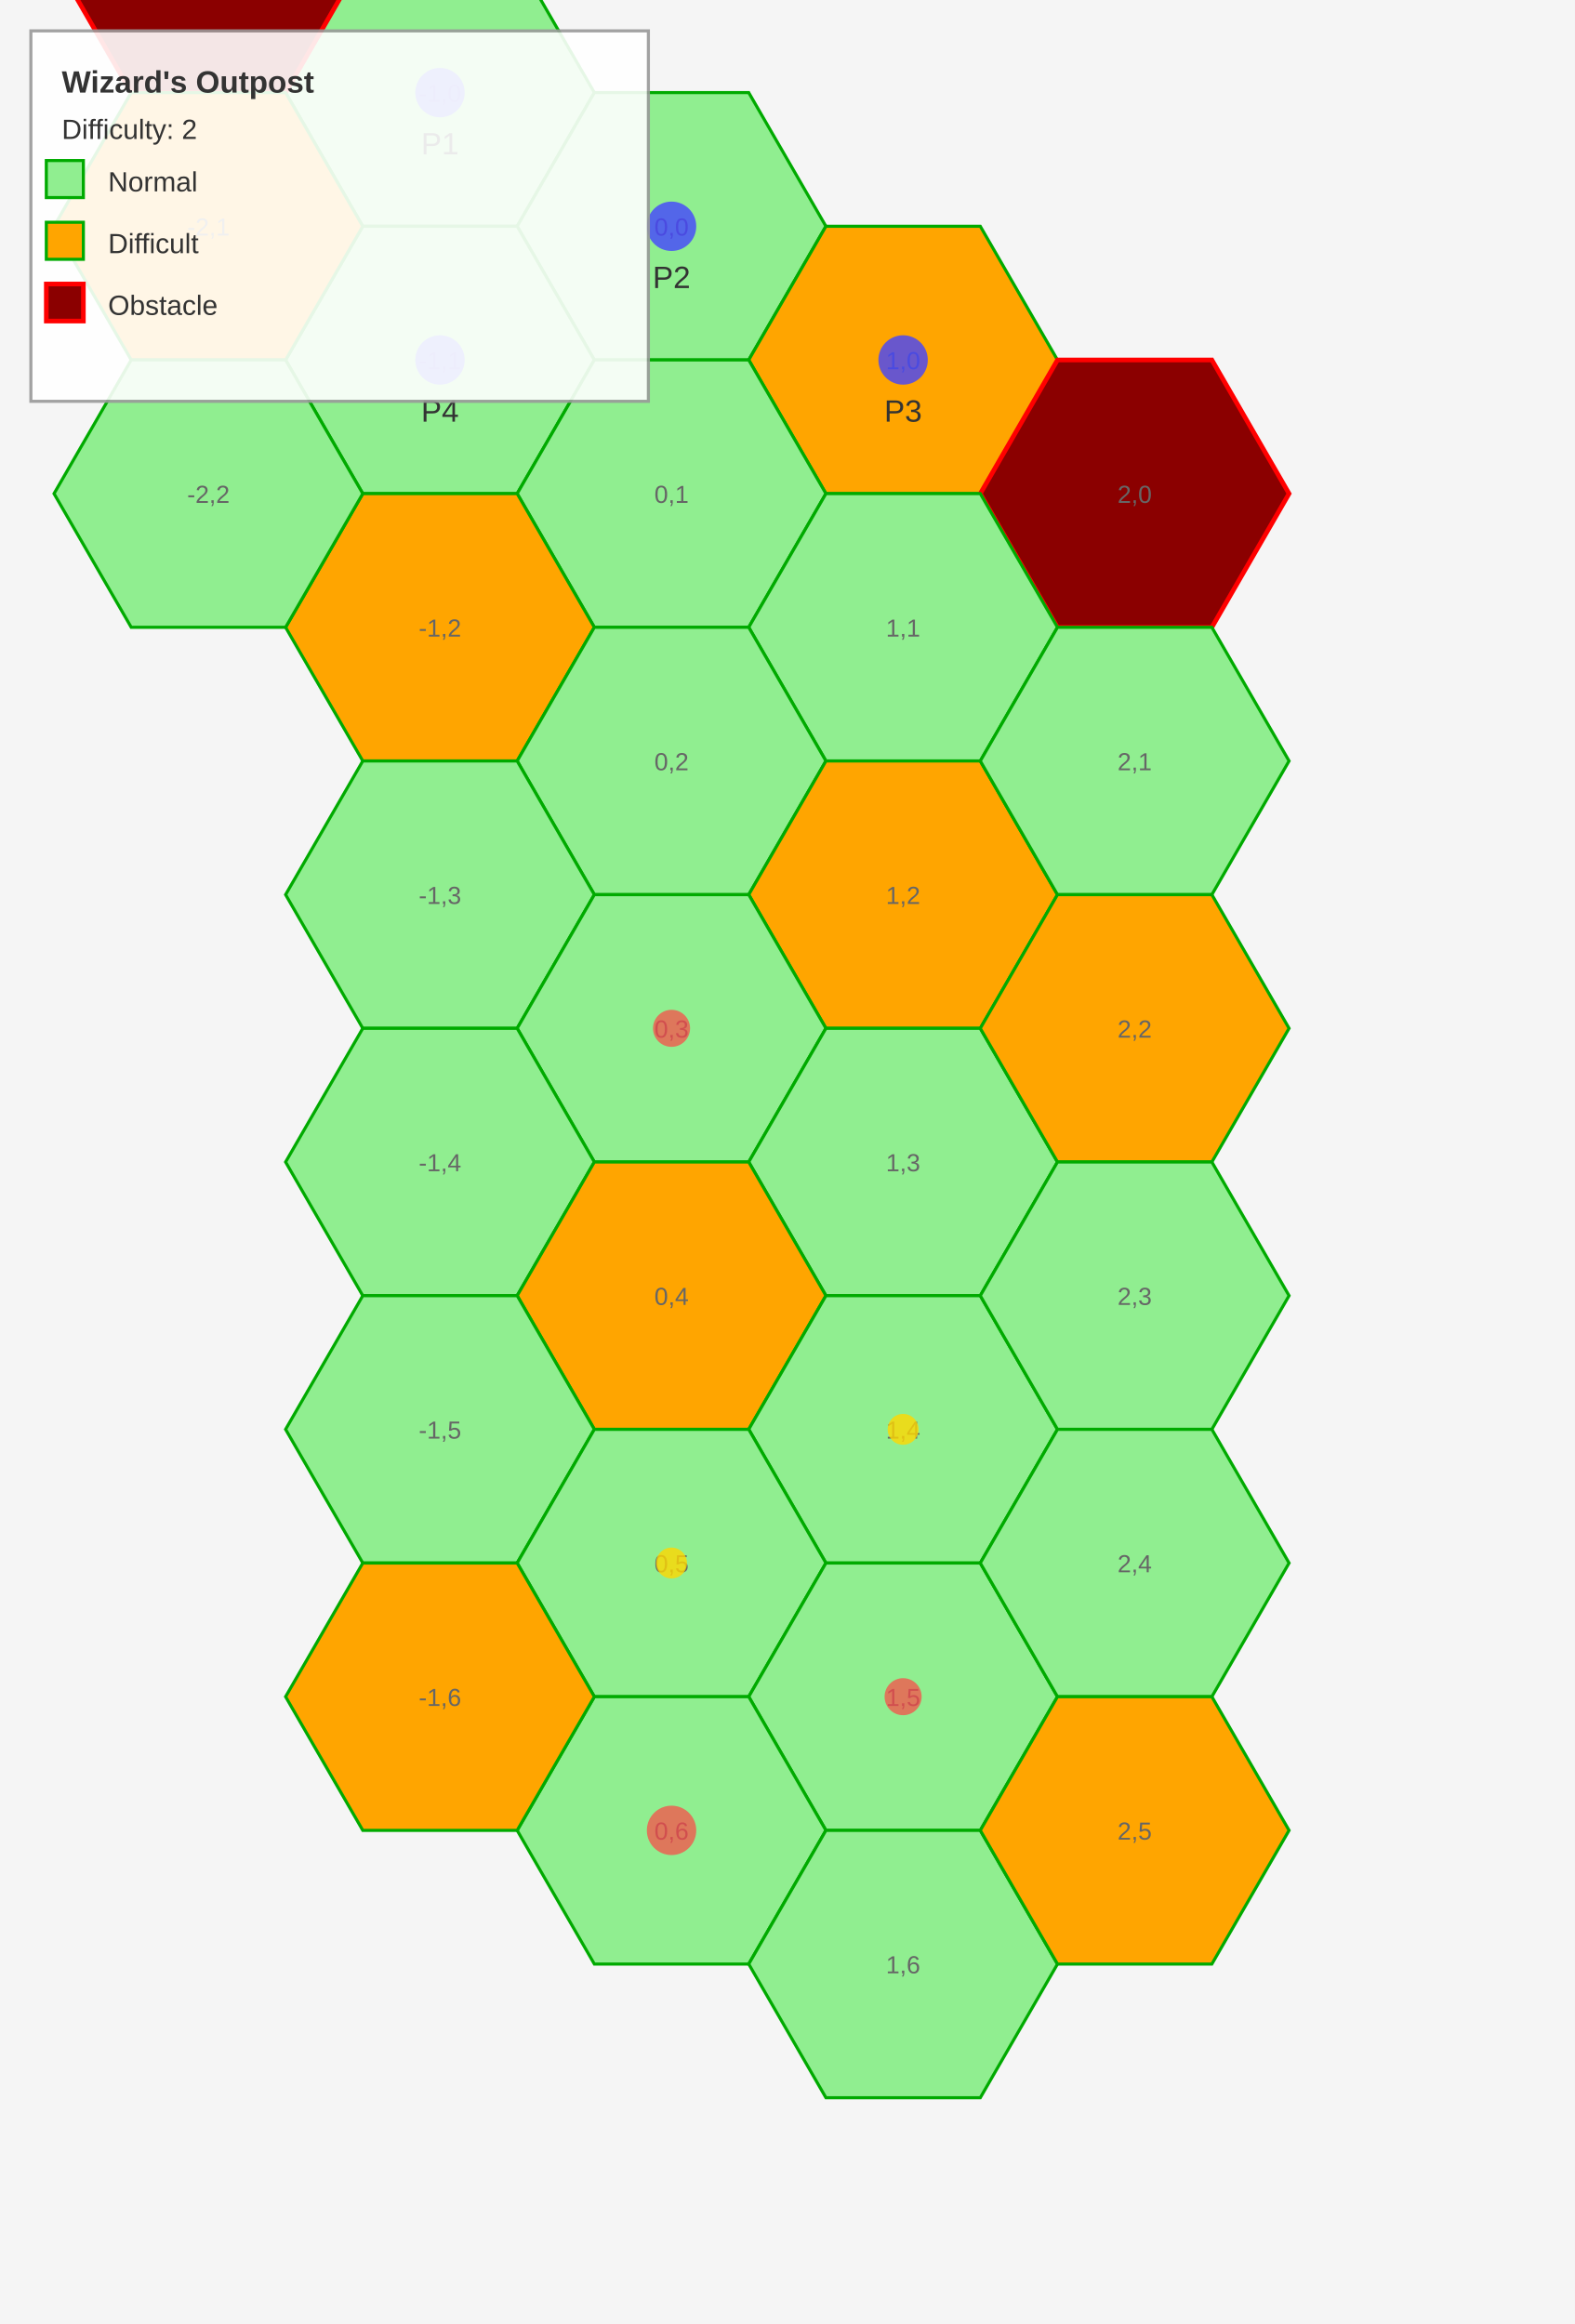
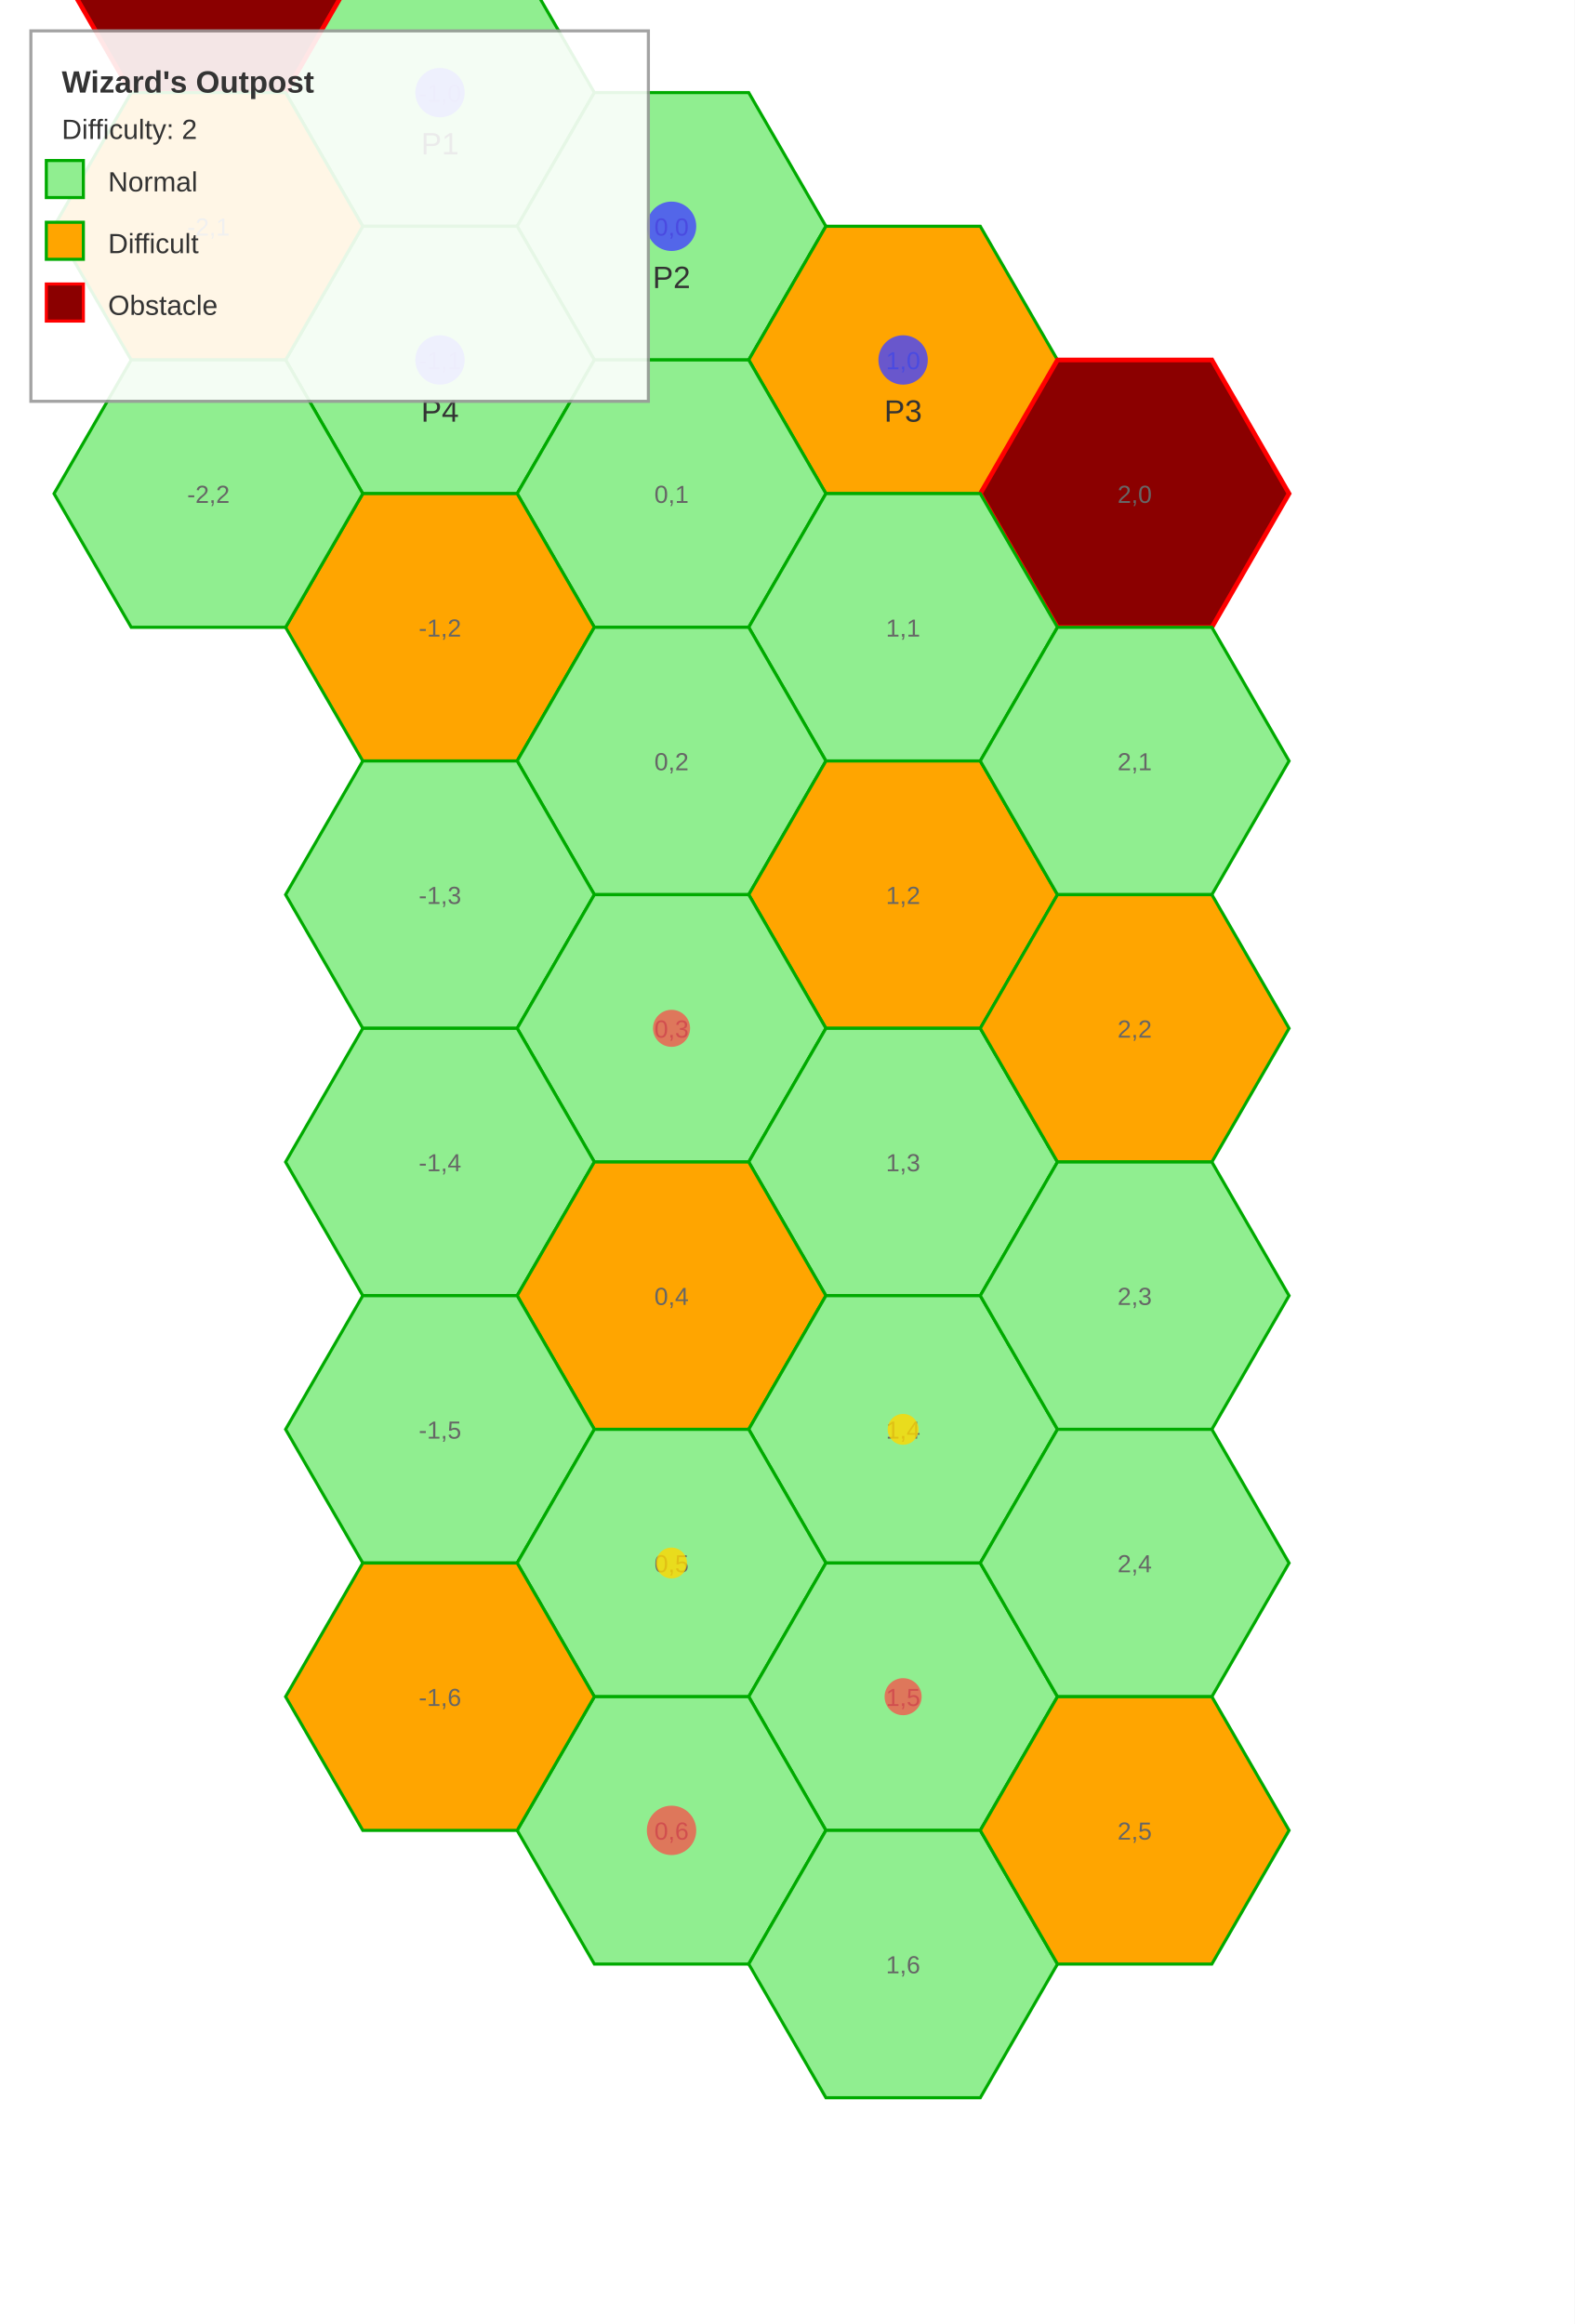
<svg xmlns="http://www.w3.org/2000/svg" width="510.0" height="752.82">
  <defs>
    <style>
.hex-normal { fill: #90EE90; stroke: #00AA00; stroke-width: 1; }
.hex-difficult { fill: #FFA500; stroke: #00AA00; stroke-width: 1; }
.hex-obstacle { fill: #8B0000; stroke: #FF0000; stroke-width: 1.5; }
- .hex-empty { fill: none; stroke: #00AA00; stroke-width: 0.5; opacity: 0.2; }
- .grid-line { stroke: #00AA00; stroke-width: 1; opacity: 0.3; }
- .monster { fill: #FF4444; opacity: 0.7; }
- .player { fill: #4444FF; opacity: 0.8; }
- .objective { fill: #FFD700; opacity: 0.9; }
.label { font-size: 10px; font-family: Arial; fill: #333; text-anchor: middle; }
.coord { font-size: 8px; font-family: Arial; fill: #666; text-anchor: middle; }
</style>
  </defs>
-   <rect width="510.0" height="752.82" fill="#F5F5F5" />
+   <rect width="510.0" height="752.82" fill="white" />
  <g id="map">
    <polygon points="192.5,30 167.5,73.301 117.5,73.301 92.5,30.0 117.5,-13.301 167.5,-13.301" class="hex-normal" />
    <text x="142.5" y="33" class="coord">-1,0</text>
    <polygon points="267.5,73.301 242.5,116.603 192.5,116.603 167.5,73.301 192.5,30 242.5,30" class="hex-normal" />
    <text x="217.5" y="76.301" class="coord">0,0</text>
    <polygon points="342.5,116.603 317.5,159.904 267.5,159.904 242.5,116.603 267.5,73.301 317.5,73.301" class="hex-difficult" />
    <text x="292.5" y="119.603" class="coord">1,0</text>
    <polygon points="117.5,-13.301 92.5,30 42.5,30.0 17.5,-13.301 42.5,-56.603 92.5,-56.603" class="hex-obstacle" />
    <text x="67.5" y="-10.301" class="coord">-2,0</text>
    <polygon points="417.5,159.904 392.5,203.205 342.5,203.205 317.5,159.904 342.5,116.603 392.5,116.603" class="hex-obstacle" />
    <text x="367.5" y="162.904" class="coord">2,0</text>
    <polygon points="192.5,116.603 167.5,159.904 117.5,159.904 92.5,116.603 117.5,73.301 167.5,73.301" class="hex-normal" />
    <text x="142.5" y="119.603" class="coord">-1,1</text>
    <polygon points="267.5,159.904 242.5,203.205 192.5,203.205 167.5,159.904 192.5,116.603 242.5,116.603" class="hex-normal" />
    <text x="217.5" y="162.904" class="coord">0,1</text>
    <polygon points="342.5,203.205 317.5,246.506 267.5,246.506 242.5,203.205 267.5,159.904 317.5,159.904" class="hex-normal" />
    <text x="292.5" y="206.205" class="coord">1,1</text>
    <polygon points="192.5,203.205 167.5,246.506 117.5,246.506 92.5,203.205 117.5,159.904 167.5,159.904" class="hex-difficult" />
    <text x="142.5" y="206.205" class="coord">-1,2</text>
    <polygon points="267.5,246.506 242.5,289.808 192.5,289.808 167.5,246.506 192.5,203.205 242.5,203.205" class="hex-normal" />
    <text x="217.5" y="249.506" class="coord">0,2</text>
    <polygon points="342.5,289.808 317.5,333.109 267.5,333.109 242.5,289.808 267.5,246.506 317.5,246.506" class="hex-difficult" />
    <text x="292.5" y="292.808" class="coord">1,2</text>
    <polygon points="117.5,73.301 92.5,116.603 42.5,116.603 17.5,73.301 42.5,30 92.5,30" class="hex-difficult" />
    <text x="67.5" y="76.301" class="coord">-2,1</text>
    <polygon points="417.5,246.506 392.5,289.808 342.5,289.808 317.5,246.506 342.5,203.205 392.5,203.205" class="hex-normal" />
    <text x="367.5" y="249.506" class="coord">2,1</text>
    <polygon points="192.5,289.808 167.5,333.109 117.5,333.109 92.5,289.808 117.5,246.506 167.5,246.506" class="hex-normal" />
    <text x="142.5" y="292.808" class="coord">-1,3</text>
    <polygon points="267.5,333.109 242.5,376.41 192.5,376.41 167.5,333.109 192.5,289.808 242.5,289.808" class="hex-normal" />
    <text x="217.5" y="336.109" class="coord">0,3</text>
    <polygon points="342.5,376.41 317.5,419.711 267.5,419.711 242.5,376.41 267.5,333.109 317.5,333.109" class="hex-normal" />
    <text x="292.5" y="379.41" class="coord">1,3</text>
    <polygon points="117.5,159.904 92.5,203.205 42.5,203.205 17.5,159.904 42.5,116.603 92.5,116.603" class="hex-normal" />
    <text x="67.5" y="162.904" class="coord">-2,2</text>
    <polygon points="417.5,333.109 392.5,376.41 342.5,376.41 317.5,333.109 342.5,289.808 392.5,289.808" class="hex-difficult" />
    <text x="367.5" y="336.109" class="coord">2,2</text>
    <polygon points="192.5,376.41 167.5,419.711 117.5,419.711 92.5,376.41 117.5,333.109 167.5,333.109" class="hex-normal" />
    <text x="142.5" y="379.41" class="coord">-1,4</text>
    <polygon points="267.5,419.711 242.5,463.013 192.5,463.013 167.5,419.711 192.5,376.41 242.5,376.41" class="hex-difficult" />
    <text x="217.5" y="422.711" class="coord">0,4</text>
    <polygon points="342.5,463.013 317.5,506.314 267.5,506.314 242.5,463.013 267.5,419.711 317.5,419.711" class="hex-normal" />
    <text x="292.5" y="466.013" class="coord">1,4</text>
    <polygon points="192.5,463.013 167.5,506.314 117.5,506.314 92.5,463.013 117.5,419.711 167.5,419.711" class="hex-normal" />
    <text x="142.5" y="466.013" class="coord">-1,5</text>
    <polygon points="267.5,506.314 242.5,549.615 192.5,549.615 167.5,506.314 192.5,463.013 242.5,463.013" class="hex-normal" />
    <text x="217.5" y="509.314" class="coord">0,5</text>
    <polygon points="342.5,549.615 317.5,592.917 267.5,592.917 242.5,549.615 267.5,506.314 317.5,506.314" class="hex-normal" />
    <text x="292.5" y="552.615" class="coord">1,5</text>
    <polygon points="417.5,419.711 392.5,463.013 342.5,463.013 317.5,419.711 342.5,376.41 392.5,376.41" class="hex-normal" />
    <text x="367.5" y="422.711" class="coord">2,3</text>
    <polygon points="417.5,506.314 392.5,549.615 342.5,549.615 317.5,506.314 342.5,463.013 392.5,463.013" class="hex-normal" />
    <text x="367.5" y="509.314" class="coord">2,4</text>
    <polygon points="267.5,592.917 242.5,636.218 192.5,636.218 167.5,592.917 192.5,549.615 242.5,549.615" class="hex-normal" />
    <text x="217.5" y="595.917" class="coord">0,6</text>
    <polygon points="342.5,636.218 317.5,679.519 267.5,679.519 242.5,636.218 267.5,592.917 317.5,592.917" class="hex-normal" />
    <text x="292.5" y="639.218" class="coord">1,6</text>
    <polygon points="192.5,549.615 167.5,592.917 117.5,592.917 92.5,549.615 117.5,506.314 167.5,506.314" class="hex-difficult" />
    <text x="142.5" y="552.615" class="coord">-1,6</text>
    <polygon points="417.5,592.917 392.5,636.218 342.5,636.218 317.5,592.917 342.5,549.615 392.5,549.615" class="hex-difficult" />
    <text x="367.5" y="595.917" class="coord">2,5</text>
  </g>
  <g id="starting-positions">
-     <circle cx="142.5" cy="30" r="8" class="player" />
+     <circle cx="142.5" cy="30" r="8" fill="#4444FF" opacity="0.8" />
    <text x="142.5" y="50" class="label">P1</text>
-     <circle cx="217.5" cy="73.301" r="8" class="player" />
+     <circle cx="217.5" cy="73.301" r="8" fill="#4444FF" opacity="0.8" />
    <text x="217.5" y="93.301" class="label">P2</text>
-     <circle cx="292.5" cy="116.603" r="8" class="player" />
+     <circle cx="292.5" cy="116.603" r="8" fill="#4444FF" opacity="0.8" />
    <text x="292.5" y="136.603" class="label">P3</text>
-     <circle cx="142.5" cy="116.603" r="8" class="player" />
+     <circle cx="142.5" cy="116.603" r="8" fill="#4444FF" opacity="0.8" />
    <text x="142.5" y="136.603" class="label">P4</text>
  </g>
  <g id="monsters">
-     <circle cx="217.5" cy="333.109" r="6" class="monster" />
-     <circle cx="292.5" cy="549.615" r="6" class="monster" />
-     <circle cx="217.5" cy="592.917" r="8" class="monster" />
+     <circle cx="217.5" cy="333.109" r="6" fill="#FF4444" opacity="0.7" />
+     <circle cx="292.5" cy="549.615" r="6" fill="#FF4444" opacity="0.7" />
+     <circle cx="217.5" cy="592.917" r="8" fill="#FF4444" opacity="0.7" />
  </g>
  <g id="objectives">
</g>
  <g id="treasures">
-     <star points="292.5,456.013 295.5,461.013 299.5,461.013 296.5,464.013 297.5,469.013 292.5,466.013 287.5,469.013 288.5,464.013 285.5,461.013 289.5,461.013" fill="#FFD700" />
    <circle cx="292.5" cy="463.013" r="5" fill="#FFD700" opacity="0.8" />
-     <star points="217.5,499.314 220.5,504.314 224.5,504.314 221.5,507.314 222.5,512.314 217.5,509.314 212.5,512.314 213.5,507.314 210.5,504.314 214.5,504.314" fill="#FFD700" />
    <circle cx="217.5" cy="506.314" r="5" fill="#FFD700" opacity="0.8" />
  </g>
  <g id="legend">
    <rect x="10" y="10" width="200" height="120" fill="white" stroke="#999" stroke-width="1" opacity="0.9" />
    <text x="20" y="30" class="label" style="text-anchor: start; font-weight: bold;">Wizard's Outpost</text>
    <text x="20" y="45" class="label" style="text-anchor: start; font-size: 9px;">Difficulty: 2</text>
-     <rect x="15" y="52" width="12" height="12" class="hex-normal" />
+     <rect x="15" y="52" width="12" height="12" fill="#90EE90" stroke="#00AA00" />
    <text x="35" y="62" class="label" style="text-anchor: start; font-size: 9px;">Normal</text>
-     <rect x="15" y="72" width="12" height="12" class="hex-difficult" />
+     <rect x="15" y="72" width="12" height="12" fill="#FFA500" stroke="#00AA00" />
    <text x="35" y="82" class="label" style="text-anchor: start; font-size: 9px;">Difficult</text>
-     <rect x="15" y="92" width="12" height="12" class="hex-obstacle" />
+     <rect x="15" y="92" width="12" height="12" fill="#8B0000" stroke="#FF0000" />
    <text x="35" y="102" class="label" style="text-anchor: start; font-size: 9px;">Obstacle</text>
  </g>
</svg>
